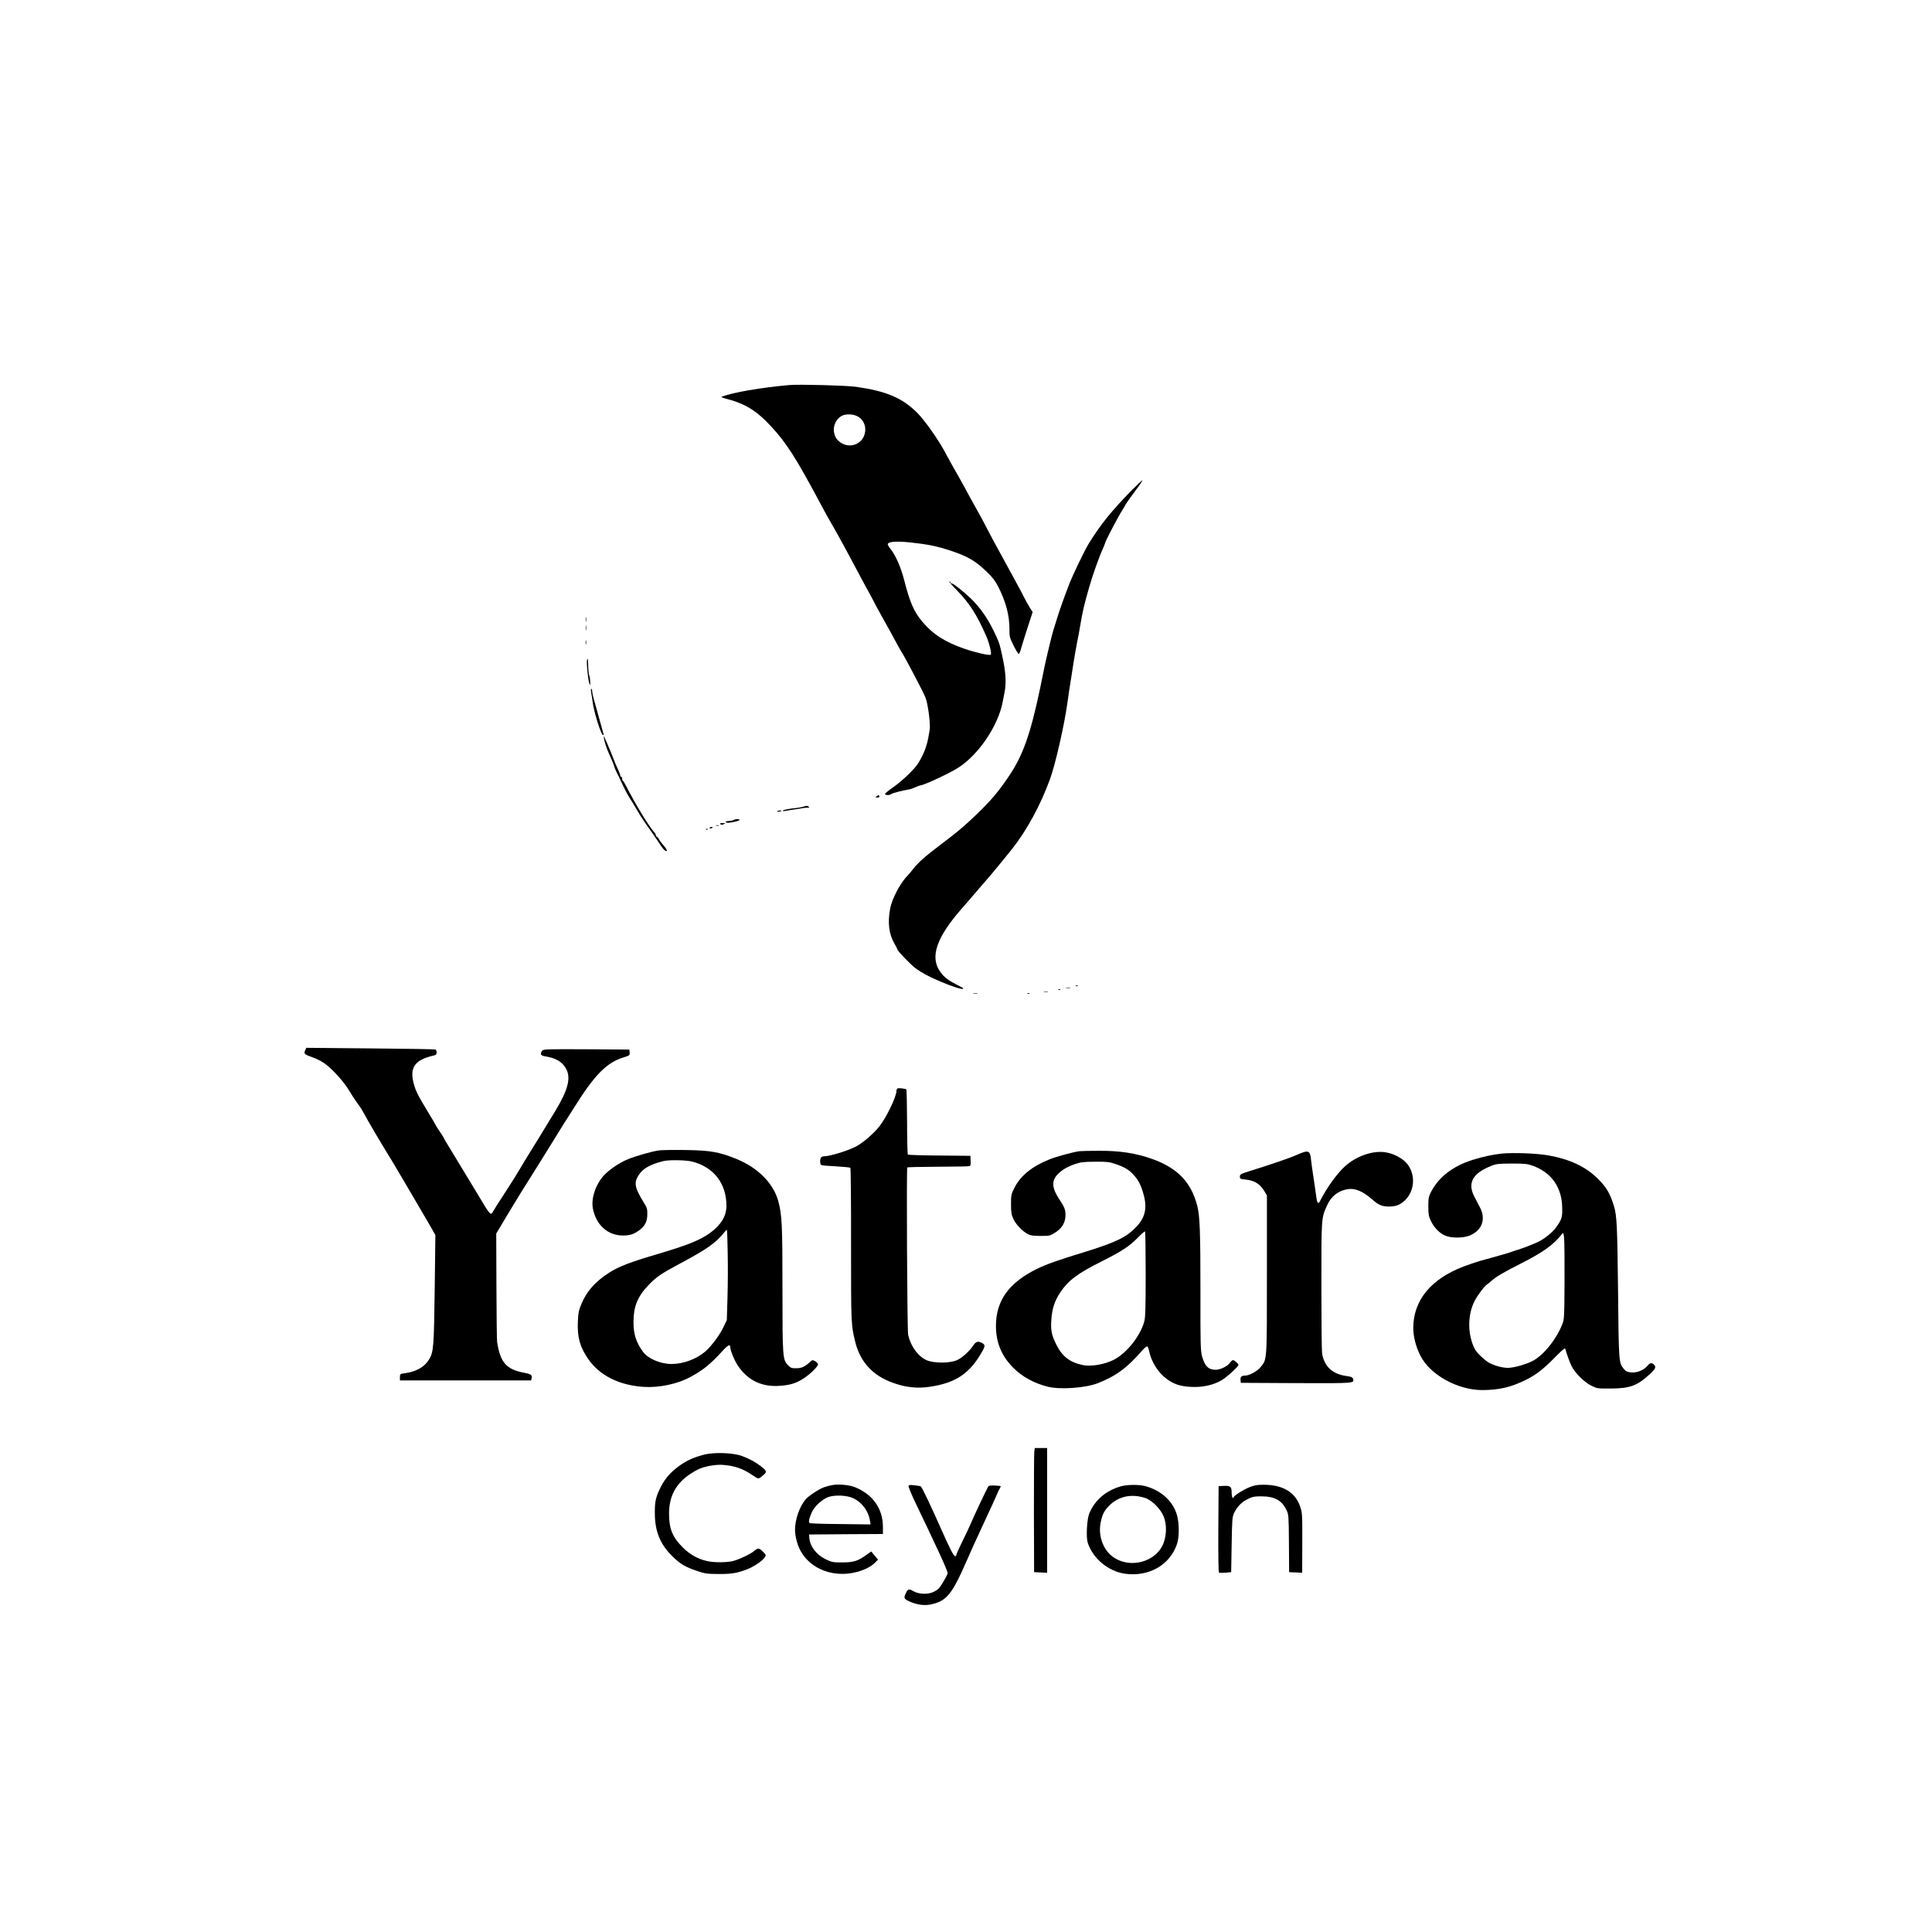
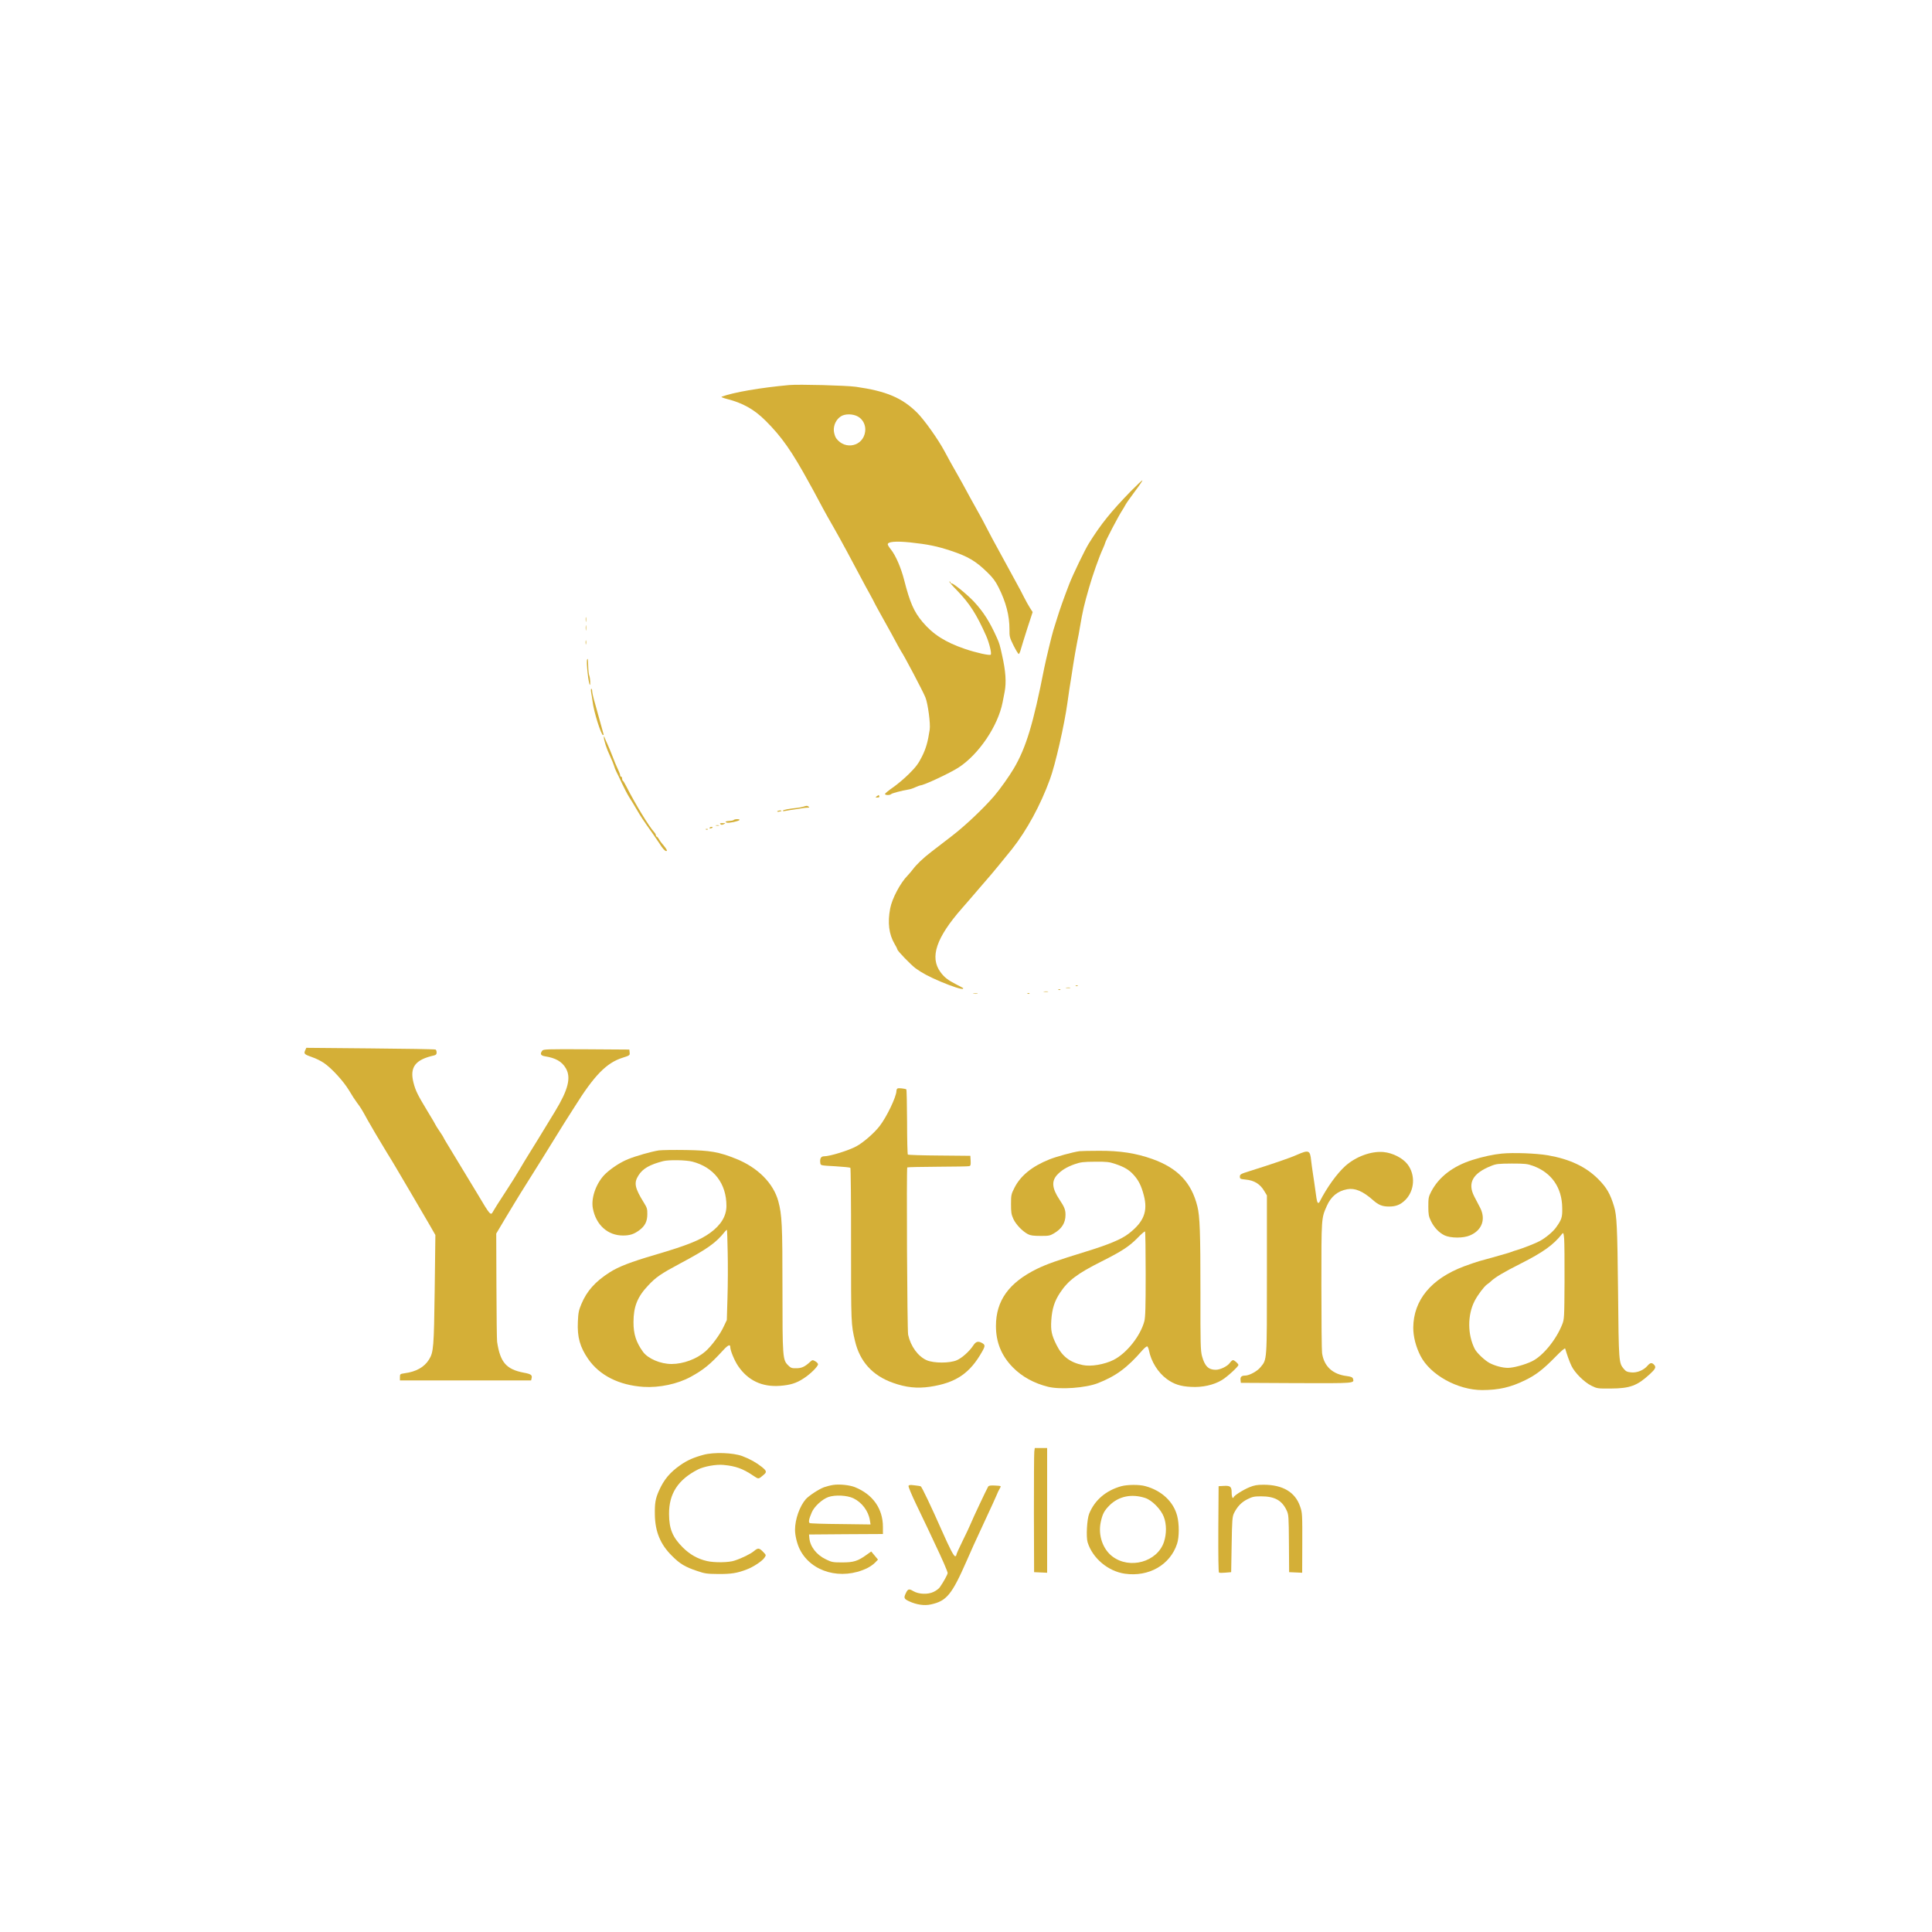
<svg xmlns="http://www.w3.org/2000/svg" version="1.0" width="2000pt" height="2000pt" viewBox="0 0 2000 2000" preserveAspectRatio="xMidYMid meet">
-   <g transform="translate(0,2000) scale(0.1,-0.1)" fill="#000000" stroke="none">
+   <g transform="translate(0,2000) scale(0.1,-0.1)" fill="#D4AF37" stroke="none">
    <path d="M8170 16014 c-298 -27 -582 -76 -700 -121 -8 -3 17 -13 55 -23 163 -41 283 -108 400 -225 167 -166 272 -316 452 -645 29 -51 45 -81 139 -257 20 -38 71 -129 114 -203 72 -126 188 -341 285 -525 23 -44 63 -118 89 -164 25 -46 46 -85 46 -87 0 -2 32 -61 71 -131 39 -69 86 -154 104 -187 59 -110 98 -181 105 -191 25 -33 228 -418 250 -475 26 -64 54 -276 44 -335 -19 -126 -39 -196 -81 -279 -36 -72 -62 -106 -132 -176 -47 -47 -122 -110 -165 -140 -44 -30 -81 -61 -84 -67 -5 -16 49 -18 64 -3 9 9 107 35 179 47 17 2 49 13 72 24 24 10 46 19 51 19 34 0 304 126 394 184 209 135 409 430 457 676 6 30 15 79 21 108 19 100 11 214 -27 382 -22 101 -28 122 -52 175 -74 166 -139 269 -238 376 -63 68 -210 189 -230 189 -7 0 -13 5 -13 10 0 6 -5 10 -12 10 -6 0 29 -42 79 -92 130 -135 201 -244 302 -471 31 -70 59 -183 47 -194 -11 -11 -148 19 -266 59 -205 70 -332 151 -442 282 -87 104 -129 199 -188 431 -33 129 -88 256 -139 319 -17 21 -31 44 -31 51 0 28 83 35 232 20 186 -20 277 -39 420 -86 178 -59 259 -107 377 -222 59 -57 85 -92 118 -157 78 -156 113 -293 113 -435 -1 -75 2 -86 42 -167 24 -48 48 -87 54 -88 5 0 16 24 23 53 8 28 38 126 67 216 l54 165 -29 45 c-16 25 -42 73 -59 106 -16 33 -53 103 -82 155 -29 52 -83 151 -120 220 -37 69 -78 143 -90 165 -13 22 -52 96 -88 165 -35 69 -81 154 -102 190 -20 36 -54 97 -75 135 -67 124 -97 179 -135 245 -56 98 -89 157 -133 240 -66 123 -206 320 -281 396 -157 156 -320 225 -636 270 -101 14 -589 27 -690 18z m711 -326 c54 -30 84 -93 75 -156 -20 -152 -207 -195 -299 -70 -11 14 -22 49 -25 76 -5 60 24 121 73 152 42 28 125 27 176 -2z" />
    <path d="M11706 14915 c-207 -213 -310 -341 -434 -540 -43 -69 -163 -319 -202 -418 -56 -145 -101 -271 -130 -367 -13 -41 -29 -93 -36 -115 -16 -51 -78 -310 -94 -390 -114 -580 -188 -824 -315 -1040 -48 -81 -143 -215 -203 -285 -110 -128 -301 -309 -438 -414 -76 -58 -172 -132 -213 -164 -86 -66 -154 -131 -194 -185 -16 -20 -38 -47 -51 -60 -74 -74 -162 -239 -181 -342 -28 -146 -13 -266 45 -365 17 -28 30 -55 30 -59 0 -15 139 -158 188 -195 65 -47 139 -87 262 -139 113 -48 219 -82 228 -73 7 7 11 4 -68 45 -88 45 -125 74 -165 129 -112 153 -43 356 224 660 42 48 117 134 166 192 49 58 94 110 100 116 21 22 185 221 251 304 153 194 295 454 393 723 55 148 150 565 181 792 6 44 15 107 20 140 6 33 14 89 20 125 5 36 14 94 20 130 6 36 15 88 19 115 5 28 15 84 23 125 9 41 21 107 27 145 31 181 42 227 95 412 37 129 102 314 142 401 13 29 24 56 24 60 0 16 140 284 179 342 9 14 23 37 30 51 7 15 51 77 97 139 47 62 83 115 80 117 -3 3 -57 -48 -120 -112z" />
    <path d="M6063 13585 c0 -22 2 -30 4 -17 2 12 2 30 0 40 -3 9 -5 -1 -4 -23z" />
    <path d="M6063 13500 c0 -25 2 -35 4 -22 2 12 2 32 0 45 -2 12 -4 2 -4 -23z" />
    <path d="M6062 13350 c0 -19 2 -27 5 -17 2 9 2 25 0 35 -3 9 -5 1 -5 -18z" />
    <path d="M6078 13173 c-11 -22 13 -248 28 -262 8 -8 4 68 -5 93 -6 13 -11 59 -12 100 -2 73 -4 85 -11 69z" />
    <path d="M6120 12828 c5 -24 11 -63 14 -88 12 -107 89 -350 109 -350 5 0 7 6 4 13 -2 6 -16 57 -31 112 -15 55 -40 146 -56 202 -17 56 -30 114 -30 128 0 14 -4 25 -9 25 -5 0 -5 -19 -1 -42z" />
    <path d="M6251 12370 c-1 -31 29 -123 63 -194 19 -41 38 -87 42 -102 4 -16 15 -45 25 -64 10 -19 37 -75 60 -125 23 -49 56 -112 74 -140 18 -27 52 -84 76 -125 43 -74 59 -99 169 -254 30 -43 59 -86 65 -95 30 -50 58 -81 71 -81 12 0 11 7 -7 33 -13 17 -29 38 -36 45 -7 7 -20 26 -30 42 -9 17 -21 30 -25 30 -4 0 -8 6 -8 13 0 7 -8 22 -18 33 -53 57 -192 285 -286 469 -17 33 -34 62 -38 63 -5 2 -8 12 -8 23 0 10 -4 19 -10 19 -5 0 -10 6 -10 13 0 8 -6 27 -14 43 -27 57 -45 100 -69 164 -14 36 -36 90 -50 120 -14 30 -28 62 -30 70 -5 13 -5 13 -6 0z" />
    <path d="M9076 11757 c-16 -12 -16 -13 7 -13 16 0 23 4 20 13 -3 7 -6 13 -7 13 -1 0 -10 -6 -20 -13z" />
    <path d="M8315 11649 c-16 -5 -48 -11 -70 -13 -79 -8 -136 -19 -141 -28 -3 -5 9 -6 28 -2 18 3 42 7 53 9 32 4 108 16 130 20 11 2 31 4 45 4 20 1 22 3 10 11 -17 11 -15 11 -55 -1z" />
    <path d="M8046 11601 c-3 -4 6 -6 19 -3 14 2 25 6 25 8 0 8 -39 4 -44 -5z" />
    <path d="M7596 11512 c-2 -4 -22 -9 -42 -10 -45 -3 -54 -9 -30 -18 20 -7 124 15 132 28 3 4 -8 8 -25 8 -16 0 -32 -4 -35 -8z" />
    <path d="M7458 11468 c8 -8 17 -8 34 0 22 10 21 11 -11 11 -27 1 -32 -2 -23 -11z" />
    <path d="M7413 11453 c9 -2 23 -2 30 0 6 3 -1 5 -18 5 -16 0 -22 -2 -12 -5z" />
    <path d="M7346 11431 c-4 -5 1 -8 9 -7 21 3 31 16 12 16 -9 0 -18 -4 -21 -9z" />
    <path d="M7308 11413 c7 -3 16 -2 19 1 4 3 -2 6 -13 5 -11 0 -14 -3 -6 -6z" />
    <path d="M11138 9793 c7 -3 16 -2 19 1 4 3 -2 6 -13 5 -11 0 -14 -3 -6 -6z" />
    <path d="M11038 9773 c12 -2 30 -2 40 0 9 3 -1 5 -23 4 -22 0 -30 -2 -17 -4z" />
    <path d="M10958 9753 c7 -3 16 -2 19 1 4 3 -2 6 -13 5 -11 0 -14 -3 -6 -6z" />
    <path d="M10808 9733 c12 -2 30 -2 40 0 9 3 -1 5 -23 4 -22 0 -30 -2 -17 -4z" />
    <path d="M10078 9713 c12 -2 30 -2 40 0 9 3 -1 5 -23 4 -22 0 -30 -2 -17 -4z" />
    <path d="M10638 9713 c7 -3 16 -2 19 1 4 3 -2 6 -13 5 -11 0 -14 -3 -6 -6z" />
    <path d="M3159 9126 c-16 -34 -8 -42 73 -70 34 -11 89 -38 120 -59 80 -54 204 -189 262 -286 26 -45 64 -103 83 -128 34 -45 48 -66 106 -173 37 -66 129 -223 201 -340 29 -47 69 -112 88 -145 19 -33 93 -159 165 -280 71 -121 157 -267 190 -325 l60 -105 -7 -565 c-8 -601 -12 -648 -59 -724 -49 -79 -133 -126 -253 -142 -46 -7 -48 -8 -48 -40 l0 -34 679 0 679 0 5 22 c9 33 -7 45 -81 58 -181 35 -244 106 -276 320 -3 19 -6 279 -7 578 l-2 542 103 173 c57 94 124 206 150 247 98 155 373 596 391 627 10 17 38 62 62 100 24 37 72 113 107 168 201 322 329 453 494 505 75 24 77 25 74 55 l-3 30 -445 3 c-409 2 -446 1 -457 -15 -25 -33 -16 -51 30 -58 108 -17 174 -54 214 -123 57 -96 25 -223 -110 -445 -167 -274 -216 -355 -271 -442 -31 -49 -75 -123 -99 -164 -23 -40 -90 -147 -149 -237 -60 -91 -115 -178 -123 -194 -25 -48 -30 -42 -161 179 -25 42 -252 416 -312 515 -23 37 -42 70 -42 73 0 2 -18 31 -40 63 -22 32 -40 61 -40 63 0 3 -36 65 -81 138 -107 177 -127 217 -149 303 -40 159 19 237 213 280 20 5 27 12 27 31 0 13 -5 27 -11 30 -5 4 -309 9 -674 12 l-664 6 -12 -27z" />
    <path d="M9293 8733 c-7 -2 -13 -14 -13 -26 -1 -61 -101 -270 -175 -365 -55 -71 -166 -168 -239 -208 -78 -43 -274 -104 -336 -104 -32 0 -45 -24 -38 -71 3 -24 6 -24 153 -32 83 -5 154 -12 158 -16 4 -4 8 -364 7 -800 0 -814 0 -820 41 -993 50 -213 181 -358 393 -433 135 -48 248 -60 381 -41 269 40 415 138 543 366 32 57 32 69 -5 89 -39 20 -61 13 -87 -26 -38 -59 -116 -130 -171 -154 -74 -32 -238 -32 -312 0 -90 40 -166 144 -192 264 -10 44 -18 1723 -9 1732 3 3 144 6 314 7 170 1 317 3 327 6 15 4 17 13 15 56 l-3 51 -320 3 c-175 1 -323 6 -327 10 -4 4 -8 157 -8 340 -1 182 -4 333 -8 335 -14 8 -77 15 -89 10z" />
    <path d="M6820 8091 c-77 -12 -237 -57 -319 -91 -77 -31 -163 -87 -228 -146 -96 -88 -157 -249 -136 -362 32 -172 154 -282 312 -282 71 0 114 14 168 54 60 44 84 92 84 167 1 53 -4 69 -35 118 -96 155 -106 206 -56 284 44 70 116 111 255 147 60 15 235 12 302 -5 223 -58 353 -227 353 -458 0 -104 -55 -196 -165 -277 -106 -78 -241 -132 -574 -230 -250 -73 -377 -122 -471 -182 -148 -95 -235 -192 -291 -326 -28 -66 -33 -92 -37 -186 -7 -158 21 -259 106 -383 118 -171 319 -273 575 -290 162 -10 352 30 487 104 133 73 200 127 333 272 54 59 77 69 77 34 0 -34 44 -140 81 -194 102 -150 248 -219 434 -205 106 8 168 27 243 76 72 46 154 128 150 149 -2 9 -15 22 -30 30 -26 15 -29 14 -55 -10 -52 -48 -86 -63 -140 -63 -46 -1 -57 3 -84 30 -57 57 -59 78 -59 795 0 664 -5 761 -43 904 -51 187 -213 349 -437 439 -180 72 -267 87 -520 91 -124 2 -250 0 -280 -4z m713 -1056 c3 -127 2 -336 -2 -465 l-7 -235 -32 -67 c-37 -82 -127 -203 -190 -258 -91 -79 -229 -130 -350 -130 -115 0 -243 55 -295 125 -72 99 -100 186 -99 310 0 159 41 261 152 378 80 86 133 122 330 227 281 150 372 214 463 329 10 13 20 21 22 19 2 -2 6 -107 8 -233z" />
    <path d="M11175 8083 c-68 -9 -243 -57 -314 -86 -177 -71 -295 -167 -358 -290 -35 -69 -37 -77 -37 -172 0 -86 3 -107 25 -155 27 -57 92 -125 150 -156 26 -14 58 -18 129 -18 85 -1 100 2 140 26 82 48 120 109 120 192 0 53 -11 81 -63 159 -75 113 -83 187 -27 251 44 49 100 84 181 113 65 23 91 26 214 27 122 1 149 -2 210 -23 94 -31 145 -62 192 -115 51 -57 78 -112 104 -211 43 -165 0 -274 -156 -395 -78 -60 -205 -113 -455 -190 -284 -87 -394 -126 -495 -175 -291 -143 -425 -329 -425 -592 0 -168 57 -308 175 -428 95 -97 220 -165 365 -201 128 -31 387 -12 514 37 189 74 305 160 462 341 22 25 45 43 51 40 5 -4 13 -22 17 -41 22 -115 93 -229 184 -296 73 -54 143 -77 252 -82 117 -7 235 20 318 70 54 32 172 140 172 157 0 13 -42 50 -56 50 -7 0 -22 -13 -33 -29 -25 -35 -99 -71 -146 -71 -76 0 -114 39 -142 142 -15 56 -17 131 -16 648 0 635 -6 798 -32 903 -62 247 -204 395 -466 489 -169 60 -333 86 -549 85 -96 0 -188 -2 -205 -4z m685 -1271 c0 -344 -3 -448 -14 -490 -41 -153 -184 -332 -319 -400 -94 -47 -234 -71 -318 -53 -132 27 -213 89 -272 208 -51 102 -61 150 -54 256 8 119 33 198 91 285 83 126 179 198 426 322 211 106 288 156 375 244 38 40 73 70 78 68 4 -2 7 -200 7 -440z" />
    <path d="M13425 8045 c-76 -34 -250 -93 -485 -167 -97 -30 -105 -35 -105 -58 0 -23 4 -25 60 -31 89 -8 150 -46 193 -119 l27 -45 0 -820 c0 -910 2 -875 -67 -959 -33 -41 -116 -86 -158 -86 -38 0 -52 -14 -48 -46 l3 -29 571 -3 c613 -2 605 -3 590 46 -5 15 -20 21 -63 27 -148 18 -237 100 -257 238 -4 26 -7 341 -7 700 0 707 -1 694 56 823 43 98 113 155 211 173 80 15 162 -19 269 -114 57 -50 95 -65 165 -65 72 0 118 19 168 68 96 97 107 258 23 369 -49 64 -153 118 -248 127 -127 12 -286 -46 -396 -144 -87 -78 -192 -224 -266 -370 -14 -26 -26 -12 -33 37 -19 138 -29 204 -38 263 -6 36 -13 92 -17 125 -11 109 -24 114 -148 60z" />
    <path d="M15546 8058 c-85 -8 -196 -32 -301 -65 -204 -64 -351 -177 -430 -330 -27 -52 -29 -67 -29 -153 0 -82 4 -102 27 -150 33 -68 84 -121 142 -149 63 -29 193 -30 262 0 125 53 167 168 104 289 -16 30 -43 82 -60 115 -71 139 -16 239 174 315 54 22 75 24 215 25 138 0 162 -3 220 -24 192 -70 300 -225 302 -436 2 -97 -5 -119 -65 -203 -32 -44 -106 -106 -167 -139 -41 -23 -178 -76 -235 -93 -22 -6 -49 -15 -60 -20 -11 -4 -38 -13 -60 -19 -22 -6 -80 -22 -130 -37 -49 -14 -113 -32 -141 -39 -28 -8 -99 -32 -158 -54 -341 -128 -524 -350 -526 -635 0 -92 26 -195 74 -290 100 -198 385 -356 641 -356 172 1 292 28 443 102 110 53 185 111 309 237 66 68 104 100 106 90 17 -59 43 -133 65 -179 34 -71 132 -169 208 -206 57 -28 64 -29 199 -28 199 1 273 29 403 148 59 54 68 73 46 97 -24 26 -41 24 -69 -9 -39 -46 -109 -75 -168 -69 -42 4 -56 10 -78 37 -51 61 -52 67 -59 805 -7 661 -13 784 -41 875 -40 133 -78 198 -165 285 -127 127 -292 205 -518 245 -121 21 -358 30 -480 18z m650 -1330 c-2 -368 -3 -385 -24 -438 -63 -160 -201 -328 -313 -382 -74 -36 -192 -68 -249 -68 -56 0 -131 20 -188 49 -50 26 -132 103 -155 146 -76 149 -77 353 -1 499 32 62 98 149 127 169 12 8 31 23 42 34 44 41 128 92 305 181 235 119 340 194 430 308 14 17 16 13 22 -48 3 -37 5 -240 4 -450z" />
    <path d="M10707 4973 c-3 -21 -4 -310 -4 -643 l2 -605 68 -3 67 -3 0 646 0 645 -64 0 -64 0 -5 -37z" />
    <path d="M7283 4940 c-101 -27 -169 -57 -239 -106 -109 -76 -171 -150 -223 -267 -36 -81 -44 -128 -42 -247 3 -176 57 -307 176 -425 82 -83 137 -116 260 -157 81 -28 103 -31 220 -32 135 -1 196 9 295 47 69 26 161 87 184 122 18 27 18 27 -15 61 -40 41 -52 42 -93 8 -34 -29 -122 -73 -201 -99 -59 -21 -209 -23 -286 -5 -97 22 -177 68 -250 140 -107 107 -142 192 -143 345 -2 212 92 357 299 463 64 32 189 55 266 47 122 -11 200 -39 302 -108 63 -42 56 -42 114 7 32 27 29 40 -19 79 -59 47 -125 84 -205 114 -95 35 -293 42 -400 13z" />
    <path d="M8625 4628 c-27 -4 -70 -15 -95 -24 -54 -20 -156 -87 -188 -123 -64 -73 -112 -209 -112 -318 0 -59 22 -149 51 -205 119 -234 429 -319 695 -192 28 14 65 39 82 57 l31 32 -35 42 -35 42 -48 -34 c-90 -65 -134 -79 -251 -79 -98 0 -110 2 -171 32 -98 47 -164 133 -171 223 l-3 34 383 3 382 2 0 73 c0 189 -104 337 -290 412 -55 22 -158 33 -225 23z m209 -138 c88 -42 156 -132 171 -228 l7 -43 -309 4 c-169 1 -314 6 -321 10 -14 10 -9 40 21 110 25 61 109 138 173 160 70 24 193 18 258 -13z" />
    <path d="M9405 4618 c-3 -8 32 -92 78 -188 46 -96 101 -211 122 -255 20 -44 54 -116 75 -160 73 -152 130 -284 130 -299 0 -15 -45 -96 -81 -147 -10 -15 -40 -37 -66 -49 -60 -28 -153 -24 -209 9 -45 27 -56 23 -78 -24 -22 -46 -18 -57 36 -82 76 -35 157 -47 224 -32 163 35 217 101 370 449 50 116 78 177 195 429 56 119 108 234 117 256 8 22 22 50 30 63 8 12 13 25 10 27 -2 3 -30 6 -62 7 -44 2 -61 -1 -67 -12 -18 -31 -162 -336 -181 -385 -11 -27 -49 -108 -84 -178 -35 -71 -64 -135 -64 -143 0 -8 -6 -14 -12 -14 -15 0 -57 82 -138 265 -109 247 -207 452 -218 458 -4 3 -33 8 -65 11 -44 6 -58 4 -62 -6z" />
    <path d="M11608 4615 c-159 -44 -276 -144 -333 -285 -23 -57 -33 -240 -16 -296 51 -165 212 -300 386 -325 248 -35 468 91 540 310 23 69 23 205 1 289 -38 147 -162 263 -331 308 -61 17 -184 16 -247 -1z m247 -122 c71 -23 164 -118 193 -196 29 -76 29 -176 1 -260 -69 -206 -354 -286 -534 -149 -99 75 -148 219 -121 351 18 87 36 122 92 178 95 94 228 122 369 76z" />
    <path d="M12936 4605 c-67 -27 -166 -90 -166 -106 0 -5 -4 -7 -10 -4 -5 3 -10 28 -10 54 0 62 -14 73 -82 69 l-53 -3 -3 -444 c-1 -276 1 -447 7 -450 5 -4 36 -4 68 -1 l58 5 5 285 c4 256 7 289 24 325 34 69 77 114 139 145 52 26 71 30 142 30 140 0 215 -41 264 -145 21 -45 22 -60 24 -344 l2 -296 68 -3 67 -3 1 258 c1 358 1 361 -23 430 -51 147 -179 223 -378 223 -67 0 -98 -6 -144 -25z" />
  </g>
</svg>
